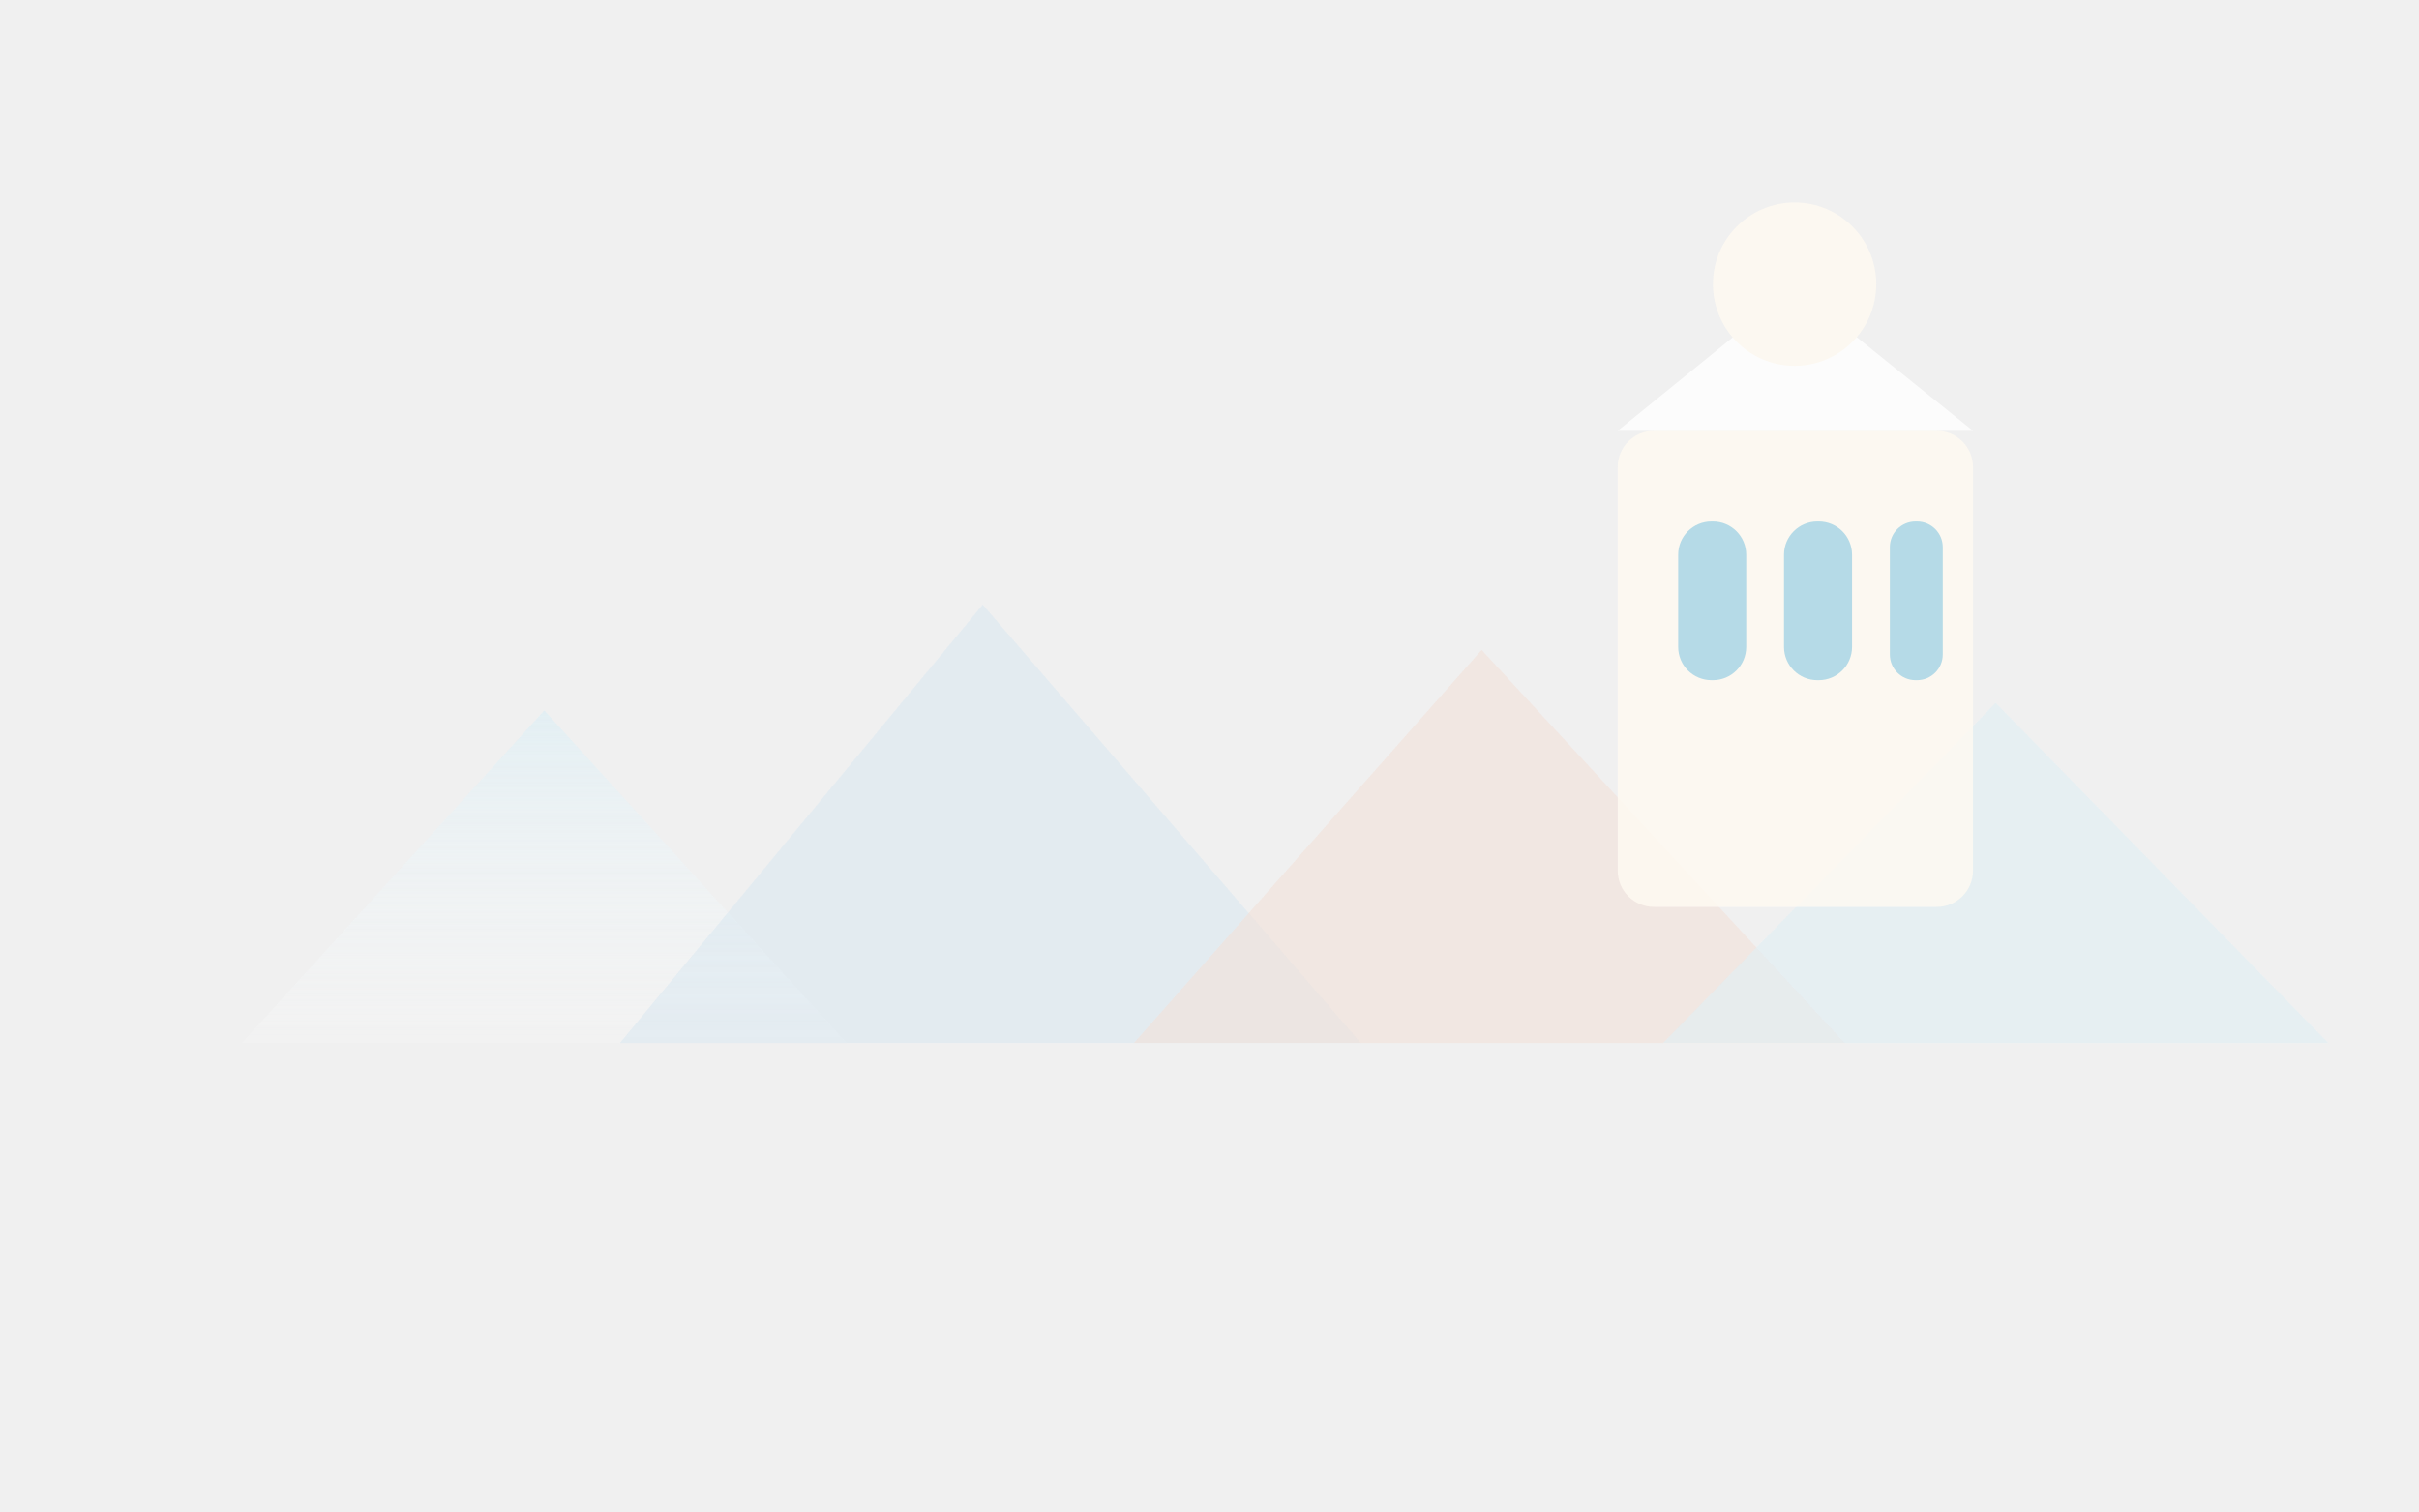
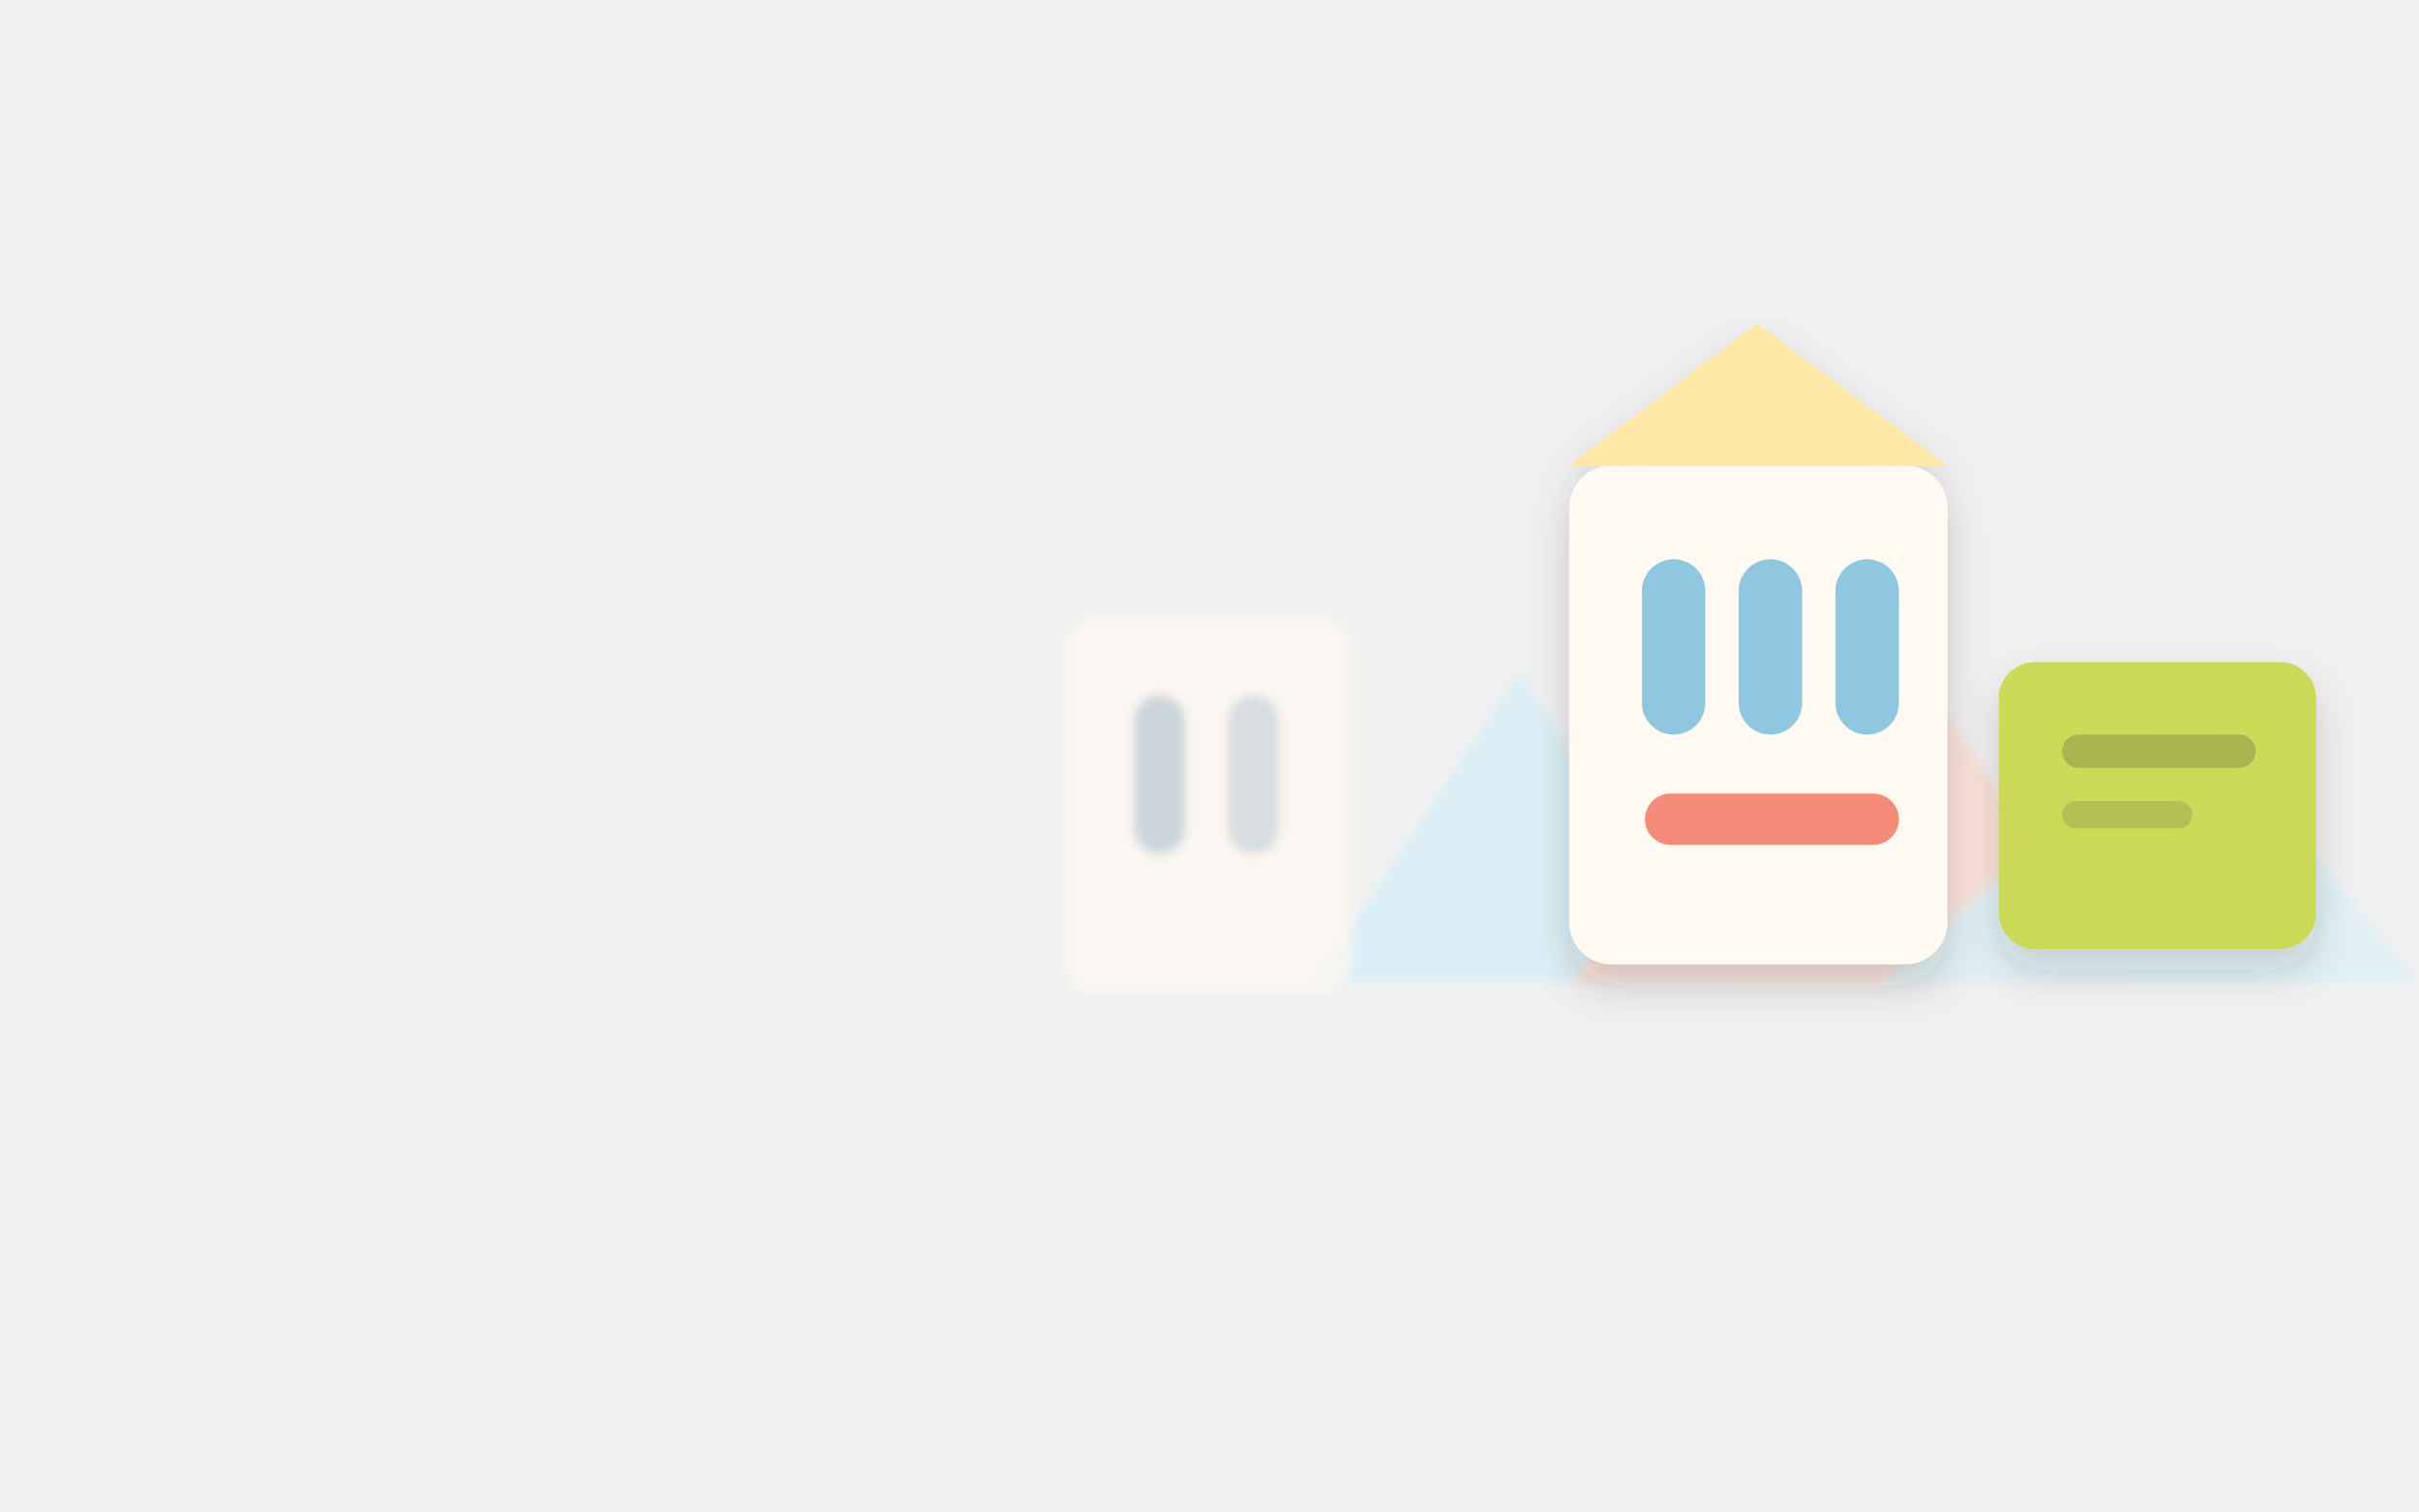
- <svg xmlns="http://www.w3.org/2000/svg" viewBox="0 0 1600 1000" role="img" aria-label="Placeholder background architecture layer">
+ <svg xmlns="http://www.w3.org/2000/svg" viewBox="0 0 1600 1000" role="img" aria-label="Tilt-shift diorama distant buildings layer">
  <defs>
-     <linearGradient id="distant" x1="0" x2="0" y1="0" y2="1">
-       <stop offset="0" stop-color="#d9eef6" stop-opacity="0.78" />
-       <stop offset="1" stop-color="#ffffff" stop-opacity="0.2" />
-     </linearGradient>
+     <filter id="distantSoft">
+       <feGaussianBlur stdDeviation="3.2" />
+     </filter>
+     <filter id="paperShadow" x="-20%" y="-20%" width="140%" height="150%">
+       <feDropShadow dx="0" dy="14" stdDeviation="13" flood-color="#201d1d" flood-opacity="0.18" />
+     </filter>
  </defs>
  <rect width="1600" height="1000" fill="none" />
-   <g opacity="0.72">
-     <path d="M160 690L360 470L560 690Z" fill="url(#distant)" />
-     <path d="M410 690L650 400L900 690Z" fill="#d3e5f1" opacity="0.58" />
-     <path d="M750 690L980 430L1220 690Z" fill="#f3d8cc" opacity="0.55" />
-     <path d="M1100 690L1320 465L1540 690Z" fill="#d9eef6" opacity="0.58" />
+   <g filter="url(#distantSoft)" opacity="0.9">
+     <path d="M870 650L1005 445L1138 650Z" fill="#d9eef6" />
+     <path d="M1040 650L1224 382L1410 650Z" fill="#fbe0d7" />
+     <path d="M1245 650L1448 466L1600 650Z" fill="#dff0f5" />
+     <rect x="704" y="408" width="190" height="250" rx="22" fill="#fffaf1" opacity="0.72" />
+     <rect x="750" y="460" width="34" height="105" rx="17" fill="#285c8f" opacity="0.24" />
+     <rect x="812" y="460" width="34" height="105" rx="17" fill="#285c8f" opacity="0.18" />
  </g>
-   <g opacity="0.82">
-     <rect x="1070" y="285" width="235" height="315" rx="24" fill="#fffaf1" />
-     <rect x="1110" y="345" width="45" height="105" rx="22" fill="#a8d6e5" />
-     <rect x="1180" y="345" width="45" height="105" rx="22" fill="#a8d6e5" />
-     <rect x="1250" y="345" width="35" height="105" rx="17" fill="#a8d6e5" />
-     <path d="M1070 285L1187 190L1305 285Z" fill="#ffffff" />
-     <circle cx="1187" cy="188" r="54" fill="#fffaf1" />
+   <g filter="url(#paperShadow)">
+     <rect x="1038" y="308" width="250" height="330" rx="28" fill="#fffaf1" />
+     <path d="M1038 308L1162 214L1288 308Z" fill="#ffe7a8" />
+     <rect x="1086" y="370" width="42" height="116" rx="21" fill="#8ec7df" />
+     <rect x="1150" y="370" width="42" height="116" rx="21" fill="#8ec7df" />
+     <rect x="1214" y="370" width="42" height="116" rx="21" fill="#8ec7df" />
+     <rect x="1088" y="525" width="168" height="34" rx="17" fill="#f26b57" opacity="0.78" />
+   </g>
+   <g filter="url(#paperShadow)" opacity="0.92">
+     <rect x="1322" y="438" width="210" height="190" rx="24" fill="#c8d84b" />
+     <rect x="1364" y="486" width="128" height="22" rx="11" fill="#201d1d" opacity="0.22" />
+     <rect x="1364" y="530" width="86" height="18" rx="9" fill="#201d1d" opacity="0.16" />
  </g>
</svg>
